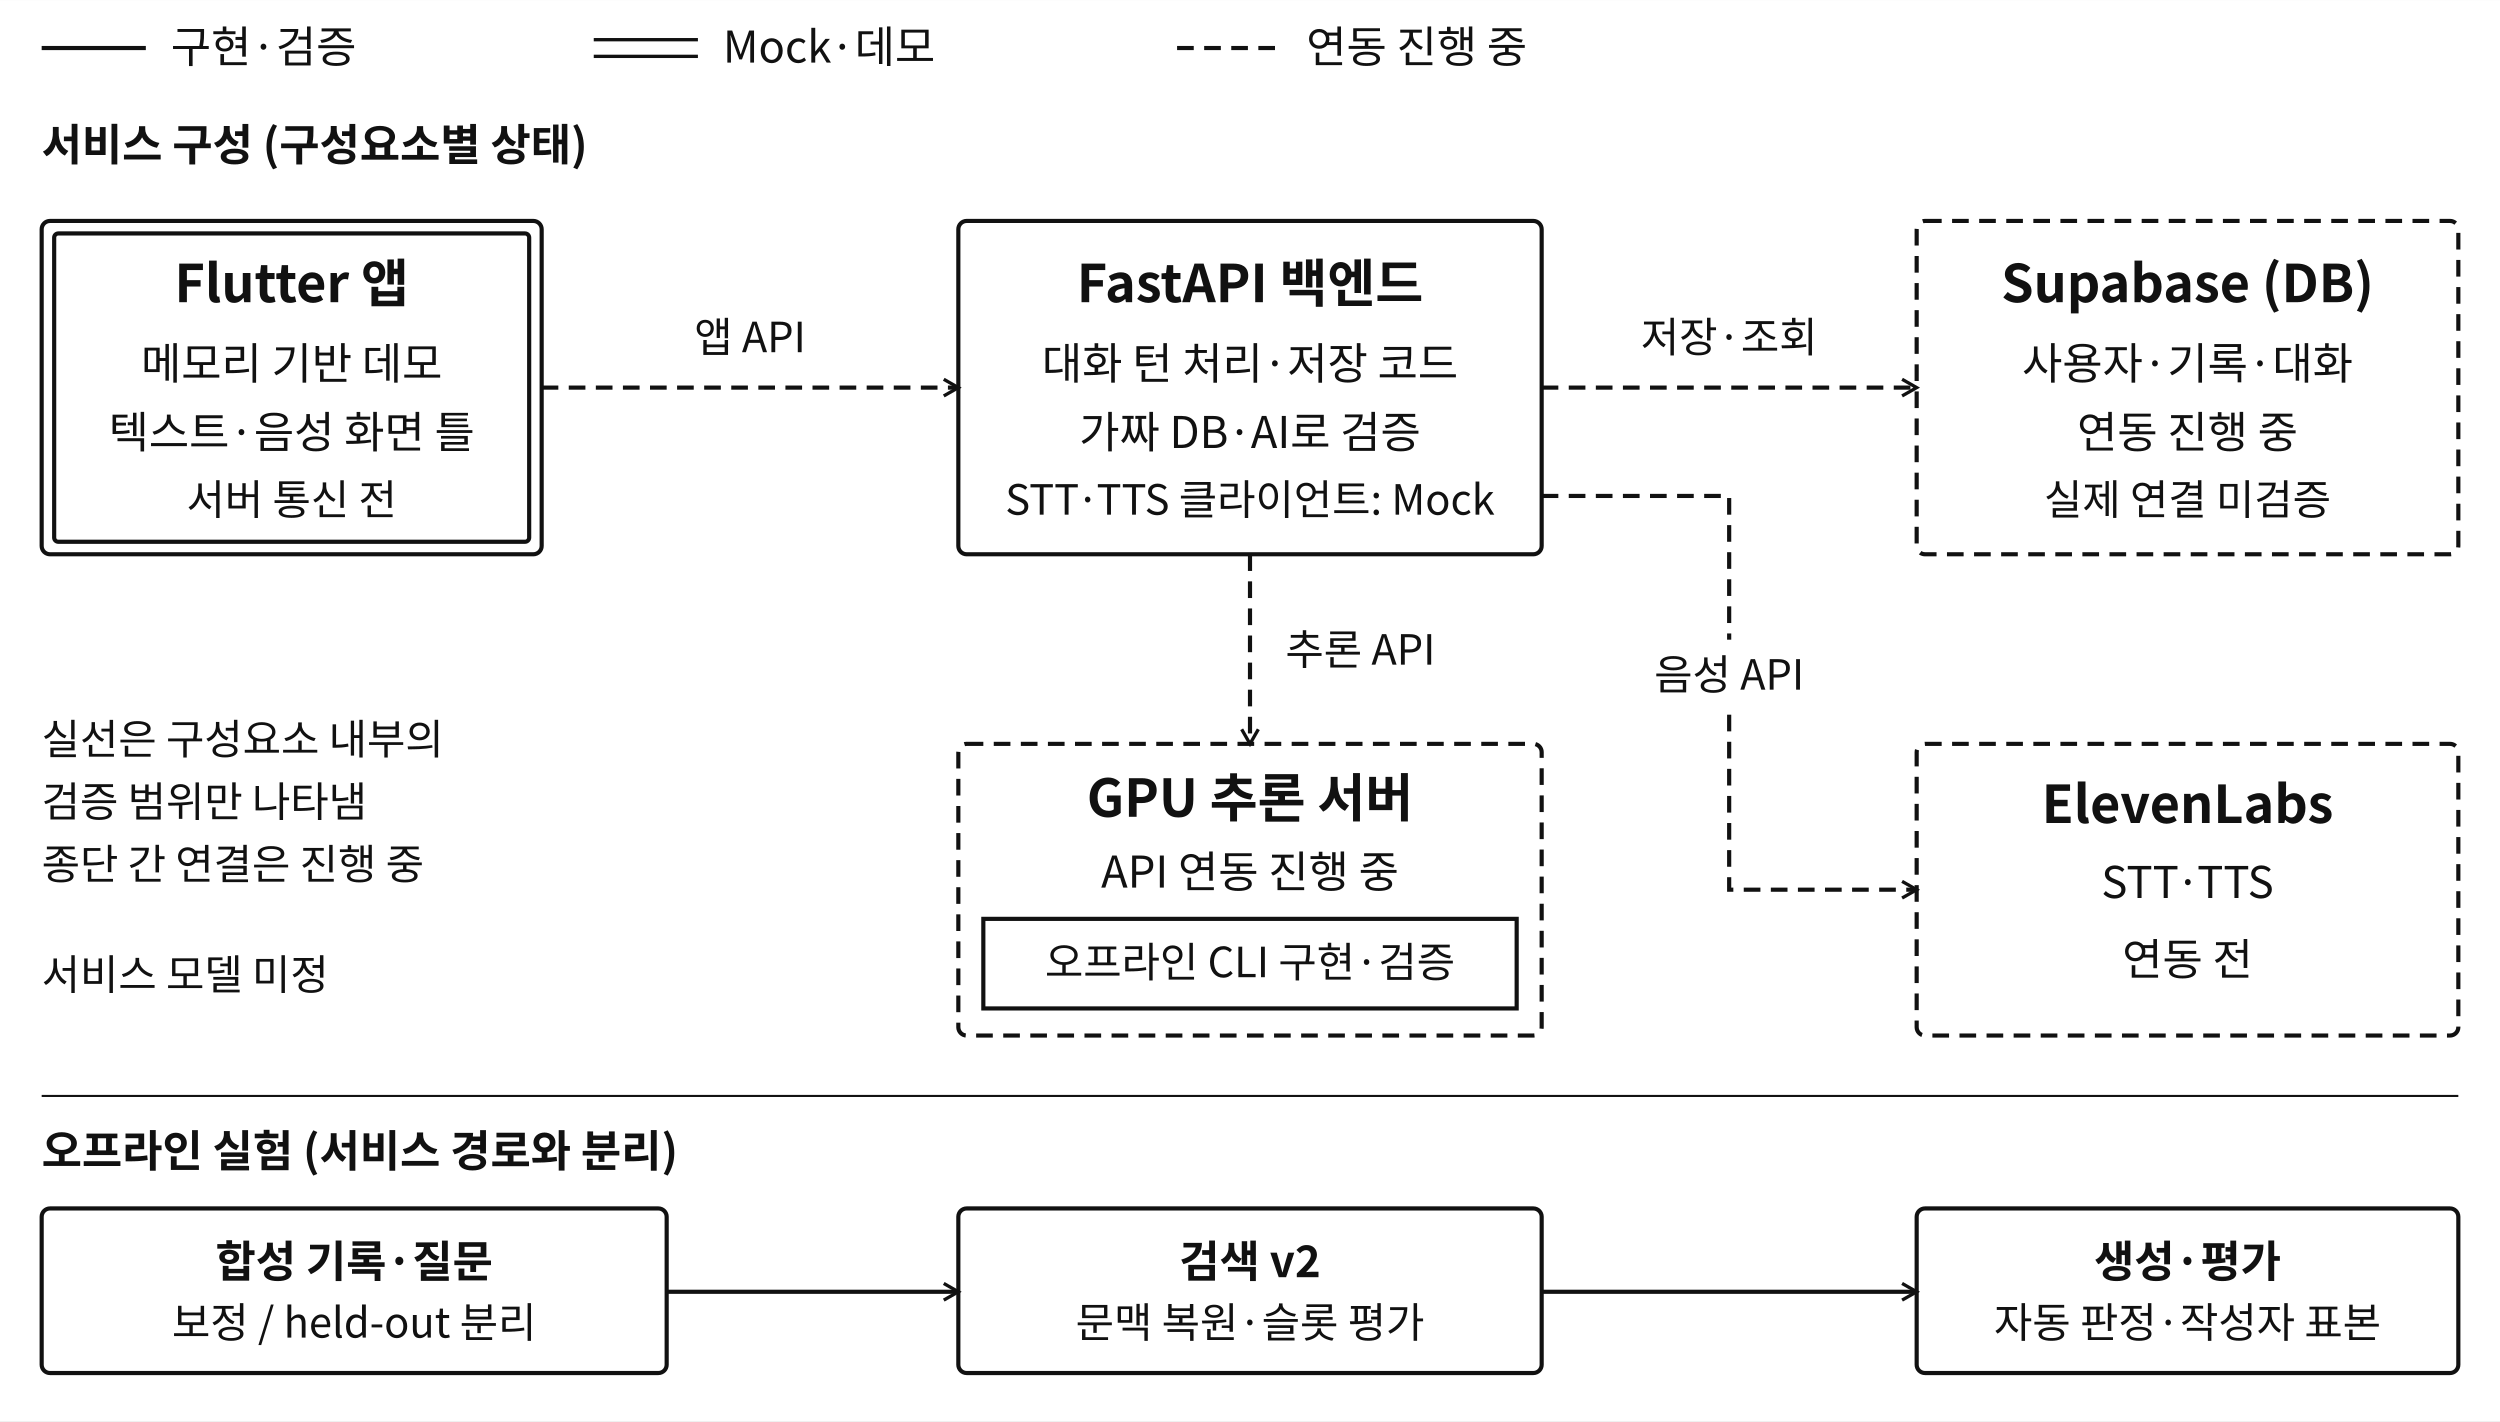
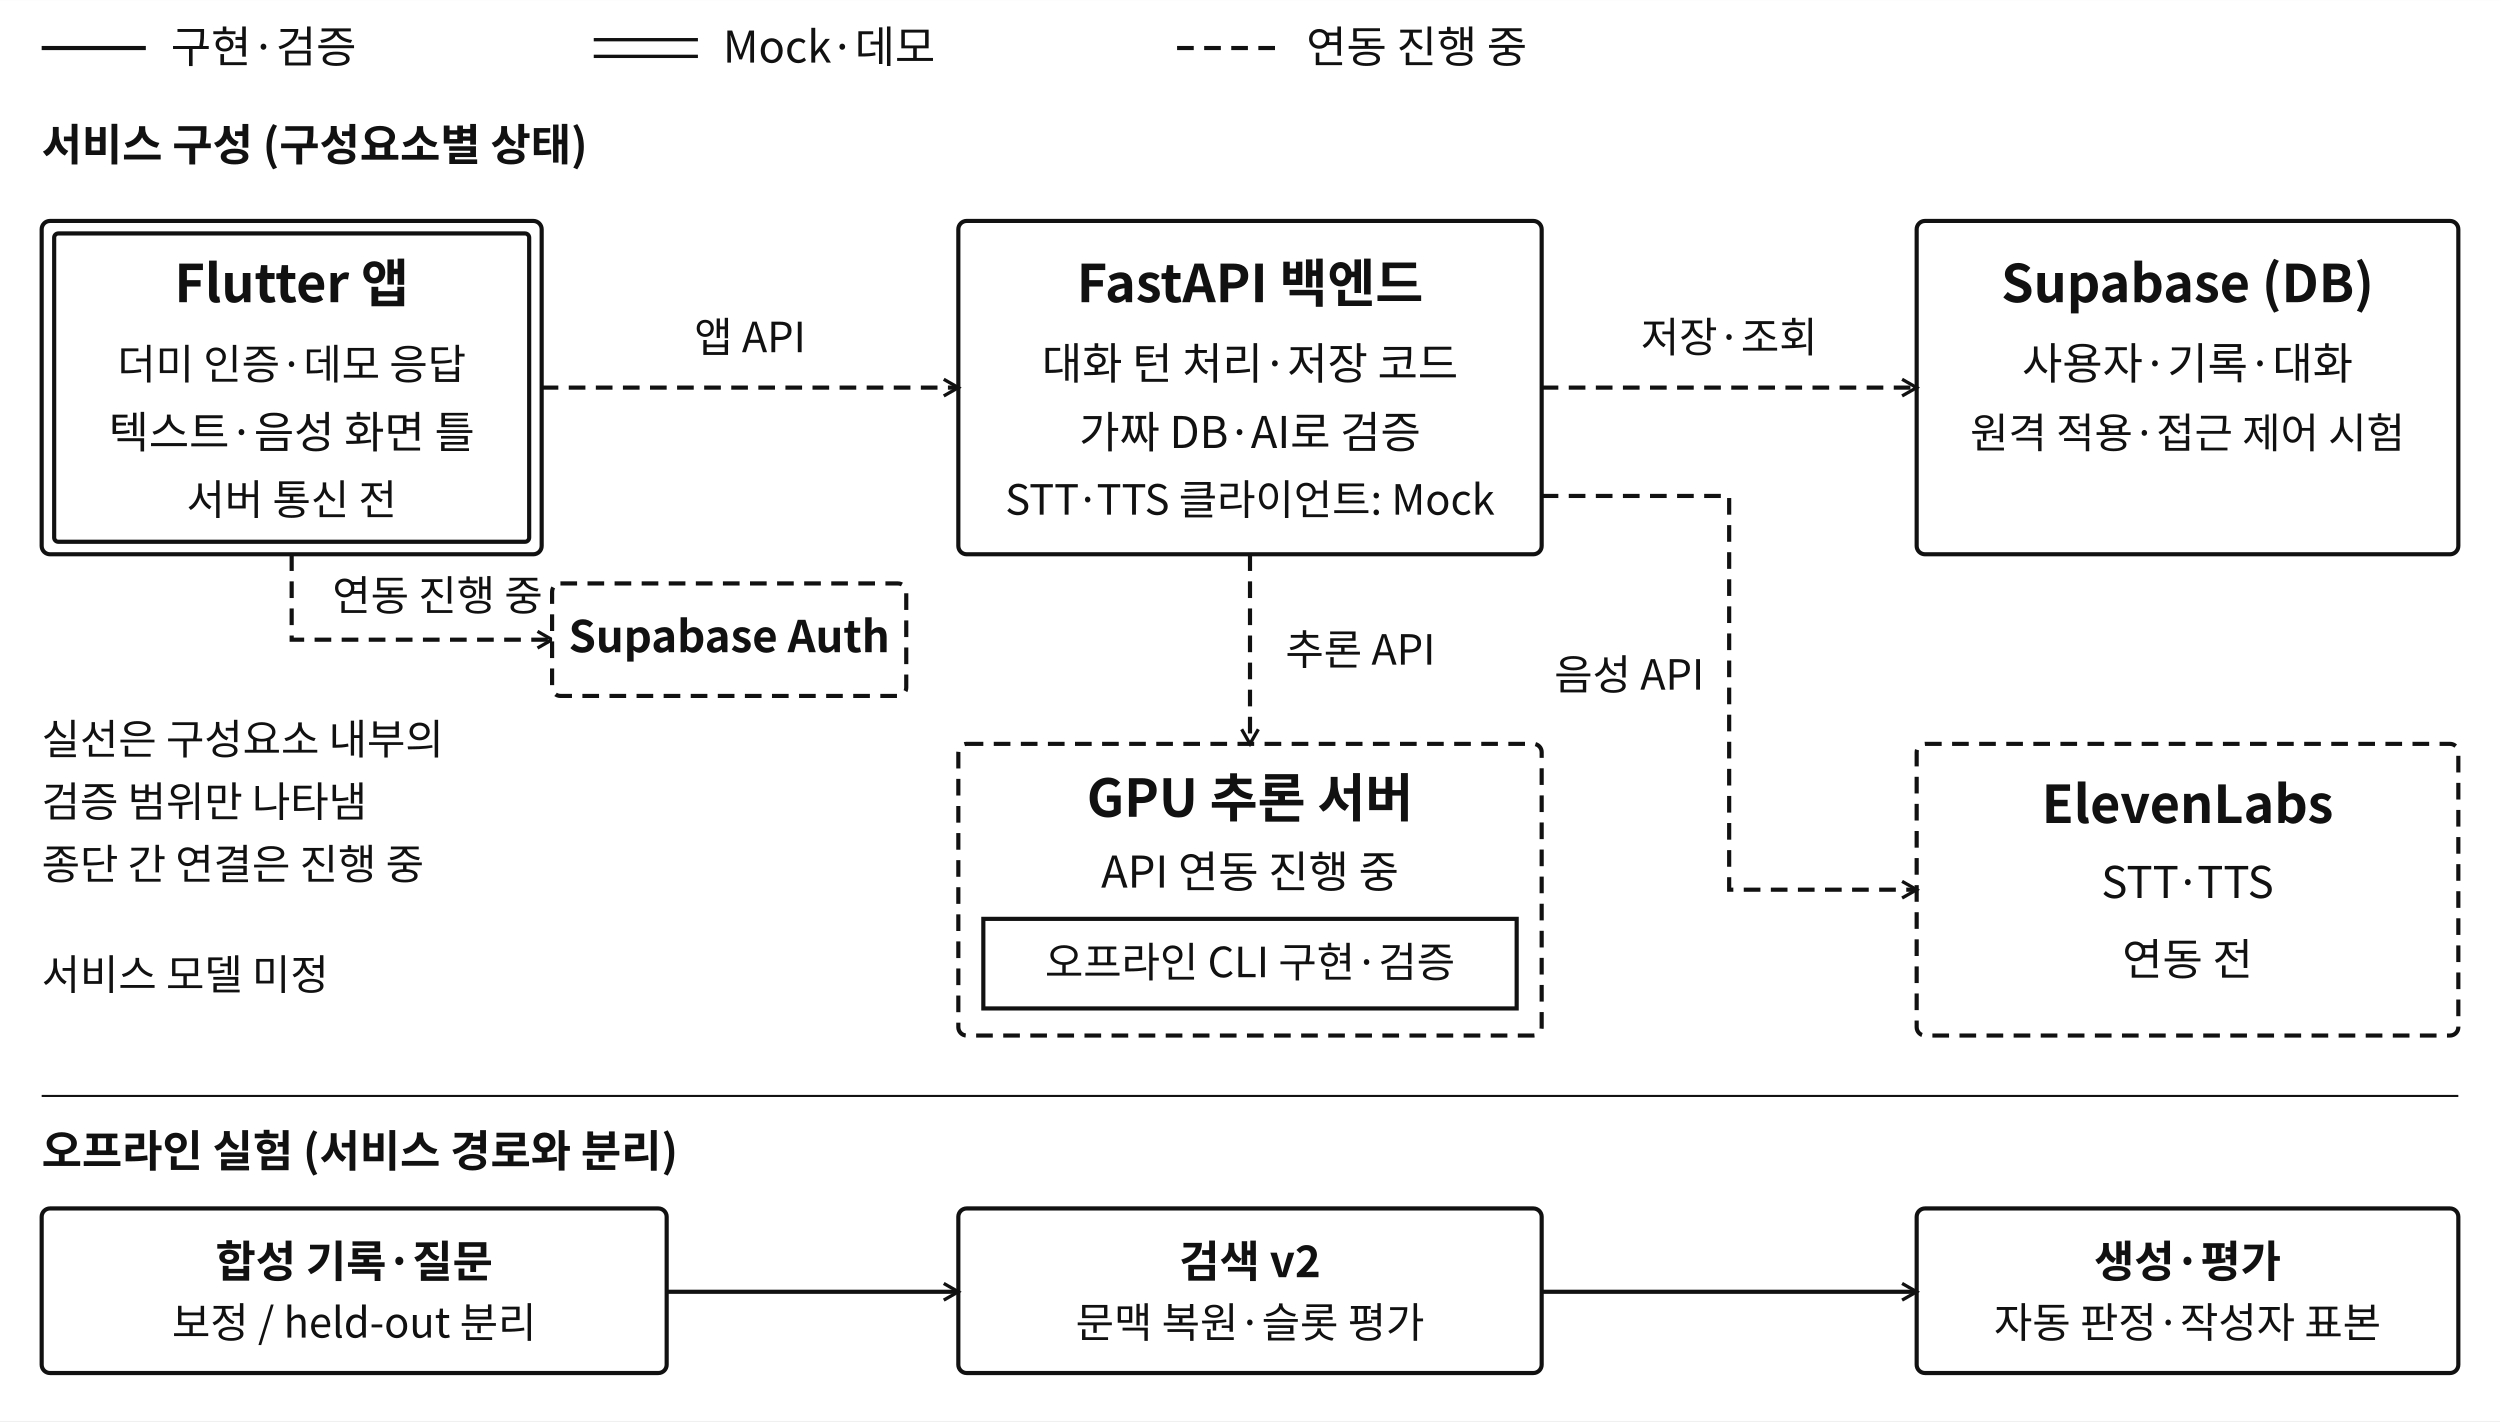
<svg xmlns="http://www.w3.org/2000/svg" width="190mm" height="108mm" viewBox="0 0 1200 682" role="img" aria-labelledby="title desc">
  <defs>
    <marker id="arrow" markerWidth="10" markerHeight="10" refX="8" refY="5" orient="auto-start-reverse" markerUnits="userSpaceOnUse">
      <path d="M1 1L8 5L1 9" fill="none" stroke="#111" stroke-width="1.6" />
    </marker>
    <style>
      text{font-family:"Apple SD Gothic Neo","Noto Sans CJK KR",sans-serif;fill:#111;font-size:21px}
      .title{font-size:25px;font-weight:700}
      .bold{font-weight:600}
      .small{font-size:20px}
      .solid{fill:#fff;stroke:#111;stroke-width:2}
      .pending{fill:#fff;stroke:#111;stroke-width:2;stroke-dasharray:8 5}
      .link{fill:none;stroke:#111;stroke-width:2;marker-end:url(#arrow)}
      .planned{stroke-dasharray:8 5}
    </style>
  </defs>
  <rect width="1200" height="682" fill="white" />
  <line x1="20" y1="23" x2="70" y2="23" stroke="#111" stroke-width="2" />
  <text x="82" y="30">구현·검증</text>
  <path d="M285 19H335M285 27H335" stroke="#111" stroke-width="1.6" />
  <text x="347" y="30">Mock·데모</text>
  <line x1="565" y1="23" x2="615" y2="23" stroke="#111" stroke-width="2" stroke-dasharray="8 5" />
  <text x="627" y="30">연동 진행 중</text>
  <text x="20" y="77" class="bold">서비스 구성 (구성요소별 상태)</text>
  <rect x="20" y="106" width="240" height="160" rx="4" class="solid" />
  <rect x="26" y="112" width="228" height="148" rx="2" class="solid" />
  <text x="140" y="145" text-anchor="middle" class="title">Flutter 앱</text>
-   <text x="140" y="182" text-anchor="middle">메모리 기반 데모</text>
+   <text x="140" y="182" text-anchor="middle" class="small">더미 인증·데모 응답</text>
  <text x="140" y="215" text-anchor="middle">텍스트·음성 화면 틀</text>
  <text x="140" y="247" text-anchor="middle" class="small">서버 통신 전</text>
  <rect x="460" y="106" width="280" height="160" rx="4" class="solid" />
  <text x="600" y="145" text-anchor="middle" class="title">FastAPI 백엔드</text>
  <text x="600" y="182" text-anchor="middle">대화 턴 처리·저장 코드</text>
  <text x="600" y="215" text-anchor="middle">가짜 DB·AI로 검증</text>
  <text x="600" y="247" text-anchor="middle" class="small">STT·TTS 클라이언트: Mock</text>
-   <rect x="920" y="106" width="260" height="160" rx="4" class="pending" />
+   <rect x="920" y="106" width="260" height="160" rx="4" class="solid" />
  <text x="1050" y="145" text-anchor="middle" class="title">Supabase (DB)</text>
  <text x="1050" y="182" text-anchor="middle">사용자·기록·대화</text>
-   <text x="1050" y="215" text-anchor="middle">연동 진행 중</text>
-   <text x="1050" y="247" text-anchor="middle" class="small">실제 연결 미검증</text>
+   <text x="1050" y="215" text-anchor="middle" class="small">원격 적용·접근 제어 시험</text>
  <path d="M260 186H460" class="link planned" />
  <text x="360" y="169" text-anchor="middle" class="small">앱 API</text>
+   <path d="M140 266V307H265" class="link planned" />
+   <text x="210" y="293" text-anchor="middle" class="small">연동 진행 중</text>
+   <rect x="265" y="280" width="170" height="54" rx="4" class="pending" />
+   <text x="350" y="313" text-anchor="middle" class="bold">Supabase Auth</text>
  <path d="M740 186H920" class="link planned" />
  <text x="830" y="169" text-anchor="middle" class="small">저장·조회</text>
  <rect x="460" y="357" width="280" height="140" rx="4" class="pending" />
  <text x="600" y="392" text-anchor="middle" class="title">GPU 추론 서버</text>
  <text x="600" y="426" text-anchor="middle">API 연동 진행 중</text>
  <rect x="472" y="441" width="256" height="43" class="solid" />
  <text x="600" y="469" text-anchor="middle" class="small">오프라인 CLI 구현·검증</text>
  <path d="M600 266V357" class="link planned" />
  <text x="617" y="319" class="small">추론 API</text>
  <rect x="920" y="357" width="260" height="140" rx="4" class="pending" />
  <text x="1050" y="395" text-anchor="middle" class="title">ElevenLabs</text>
  <text x="1050" y="431" text-anchor="middle">STT·TTS</text>
  <text x="1050" y="468" text-anchor="middle">연동 전</text>
  <path d="M740 238H830V427H920" class="link planned" />
-   <rect x="781" y="307" width="98" height="33" fill="white" />
-   <text x="830" y="331" text-anchor="middle" class="small">음성 API</text>
+   <text x="818" y="331" text-anchor="end" class="small">음성 API</text>
  <text x="20" y="362" class="small">실선은 구성요소 내부의</text>
  <text x="20" y="392" class="small">검증 범위만 나타냄</text>
  <text x="20" y="422" class="small">종단 간 연결은 진행 중</text>
  <text x="20" y="475" class="small">서비스 모델 미정</text>
  <line x1="20" y1="526" x2="1180" y2="526" stroke="#111" stroke-width="1" />
  <text x="20" y="560" class="bold">오프라인 실험 (서비스 경로와 분리)</text>
  <rect x="20" y="580" width="300" height="79" rx="4" class="solid" />
  <text x="170" y="613" text-anchor="middle" class="bold">합성 기록·질문</text>
  <text x="170" y="642" text-anchor="middle" class="small">보정 / held-out 분리</text>
  <rect x="460" y="580" width="280" height="79" rx="4" class="solid" />
  <text x="600" y="613" text-anchor="middle" class="bold">검색 v2</text>
  <text x="600" y="642" text-anchor="middle" class="small">문맥 복원·슬롯 평가</text>
  <rect x="920" y="580" width="260" height="79" rx="4" class="solid" />
  <text x="1050" y="613" text-anchor="middle" class="bold">생성·평가</text>
  <text x="1050" y="642" text-anchor="middle" class="small">자동 판정·작성자 표본</text>
  <path d="M320 620H460" class="link" />
  <path d="M740 620H920" class="link" />
</svg>
